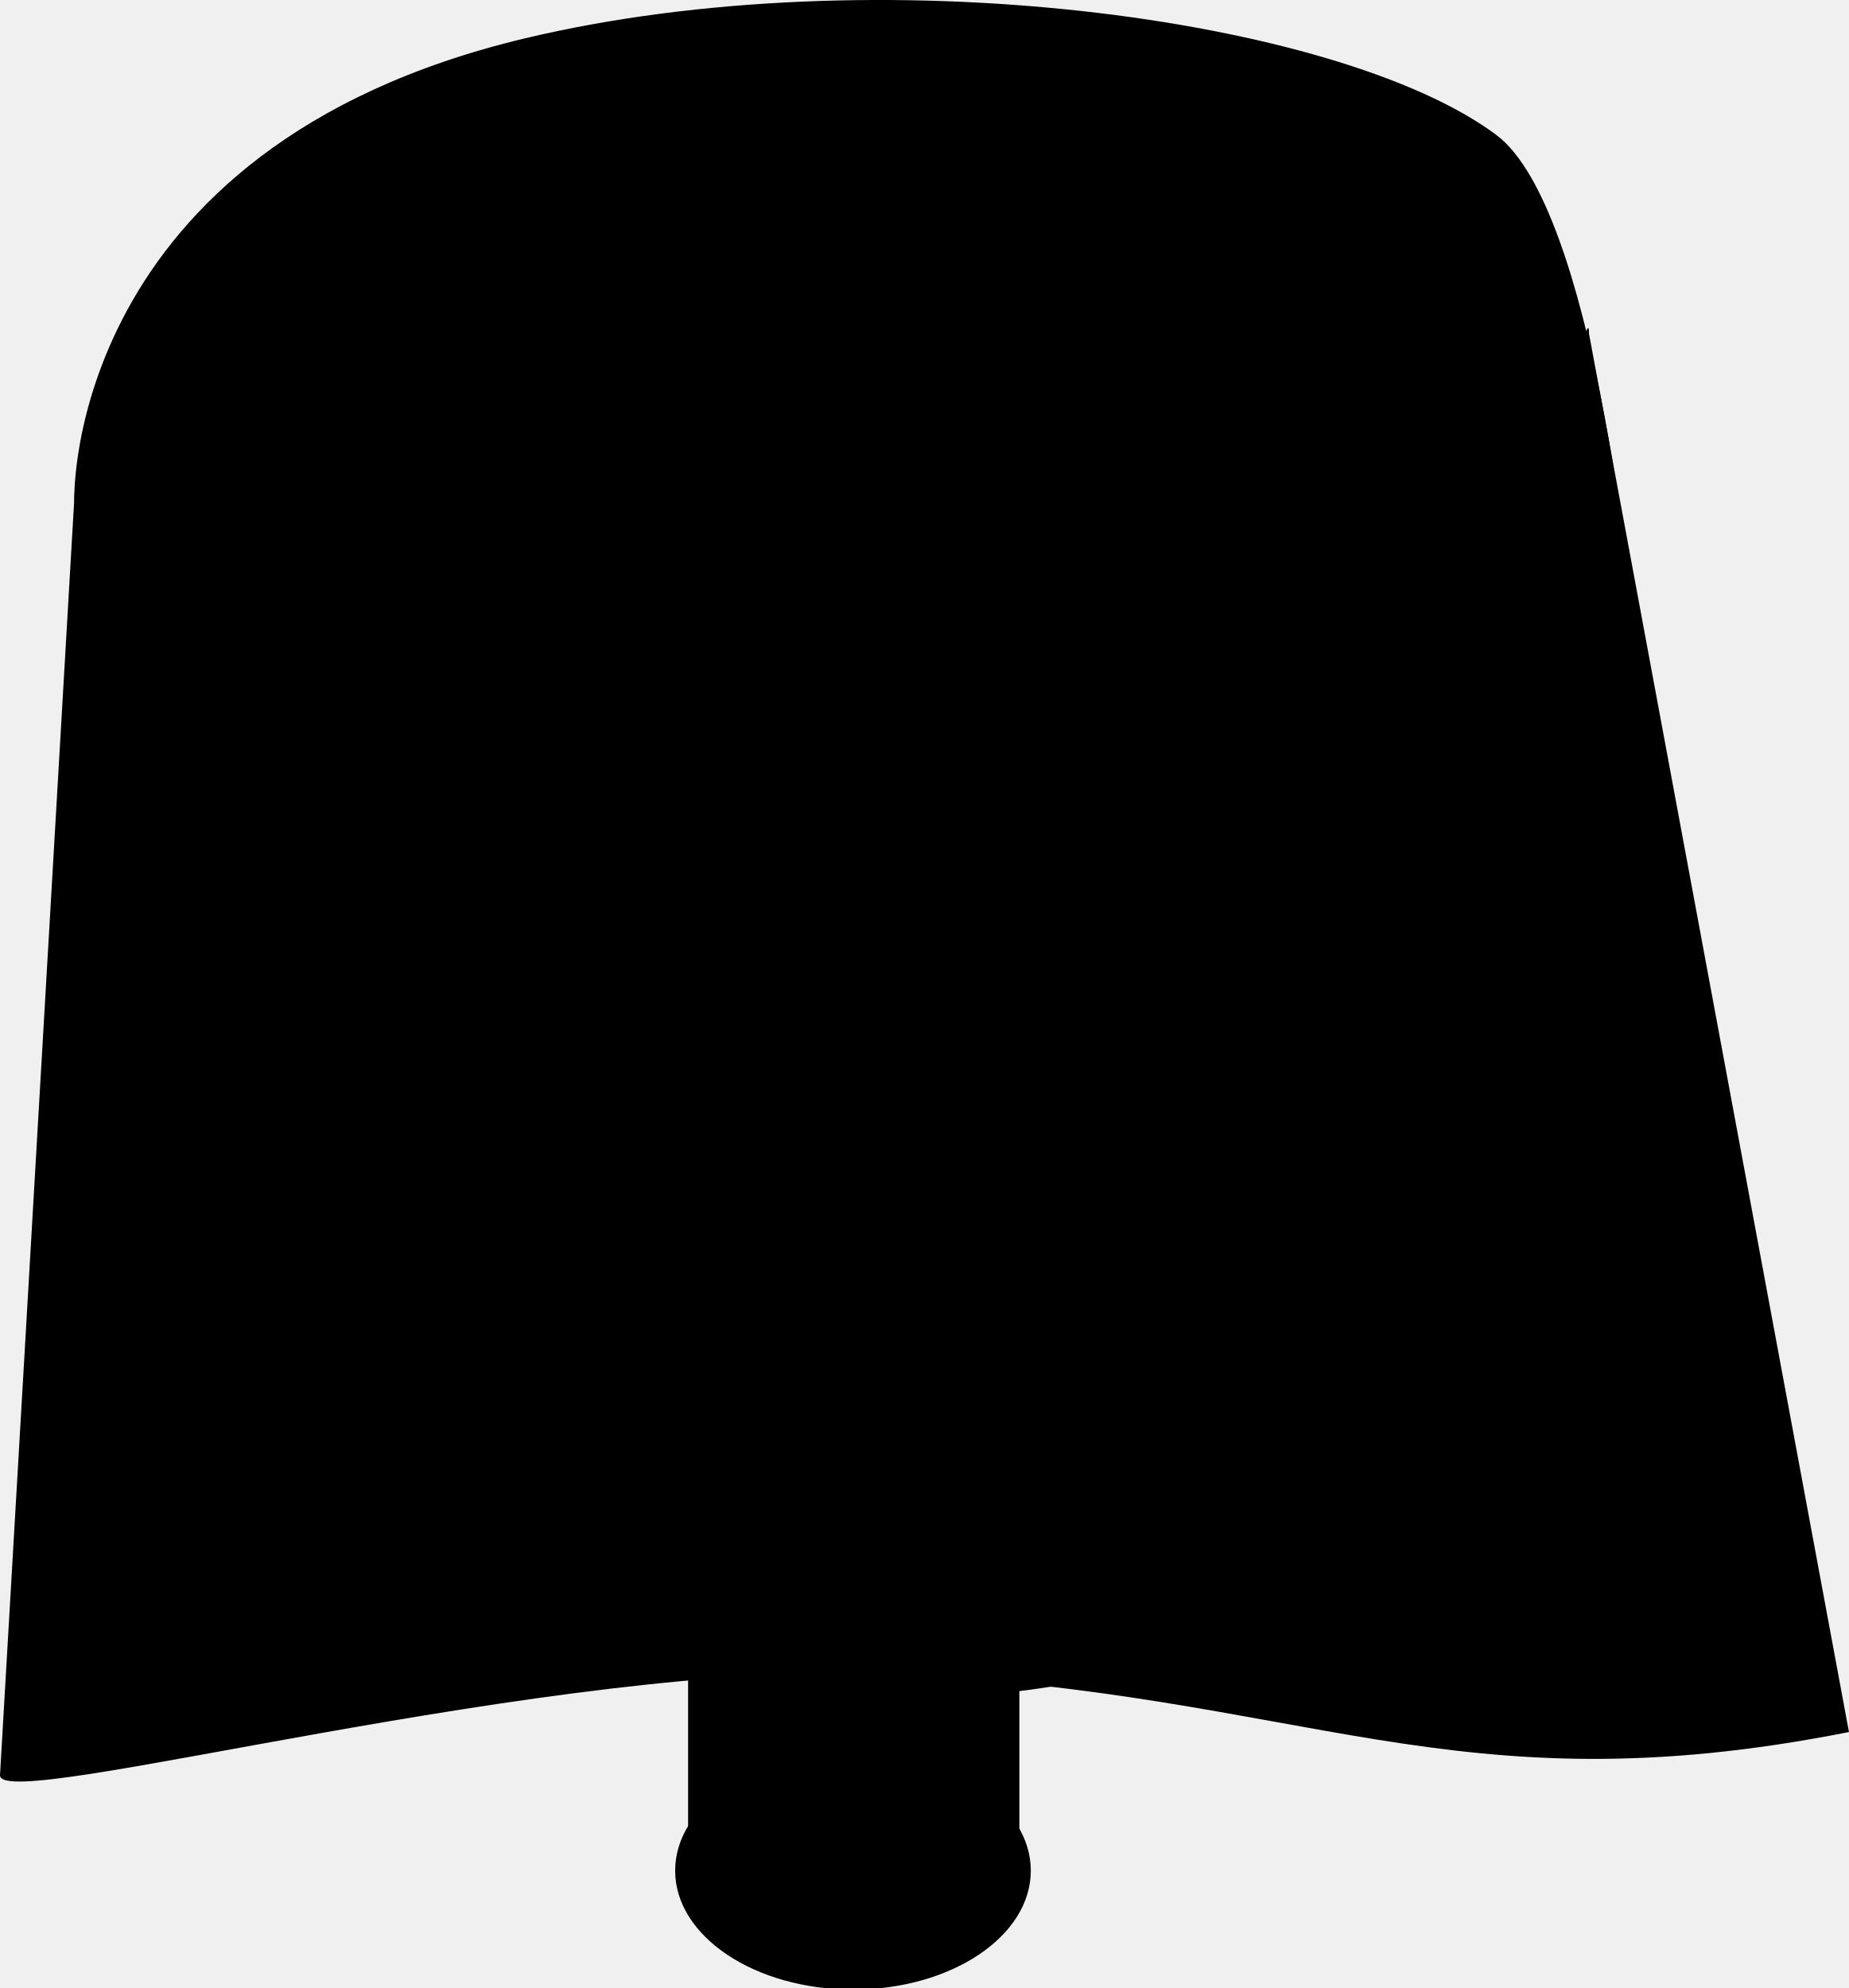
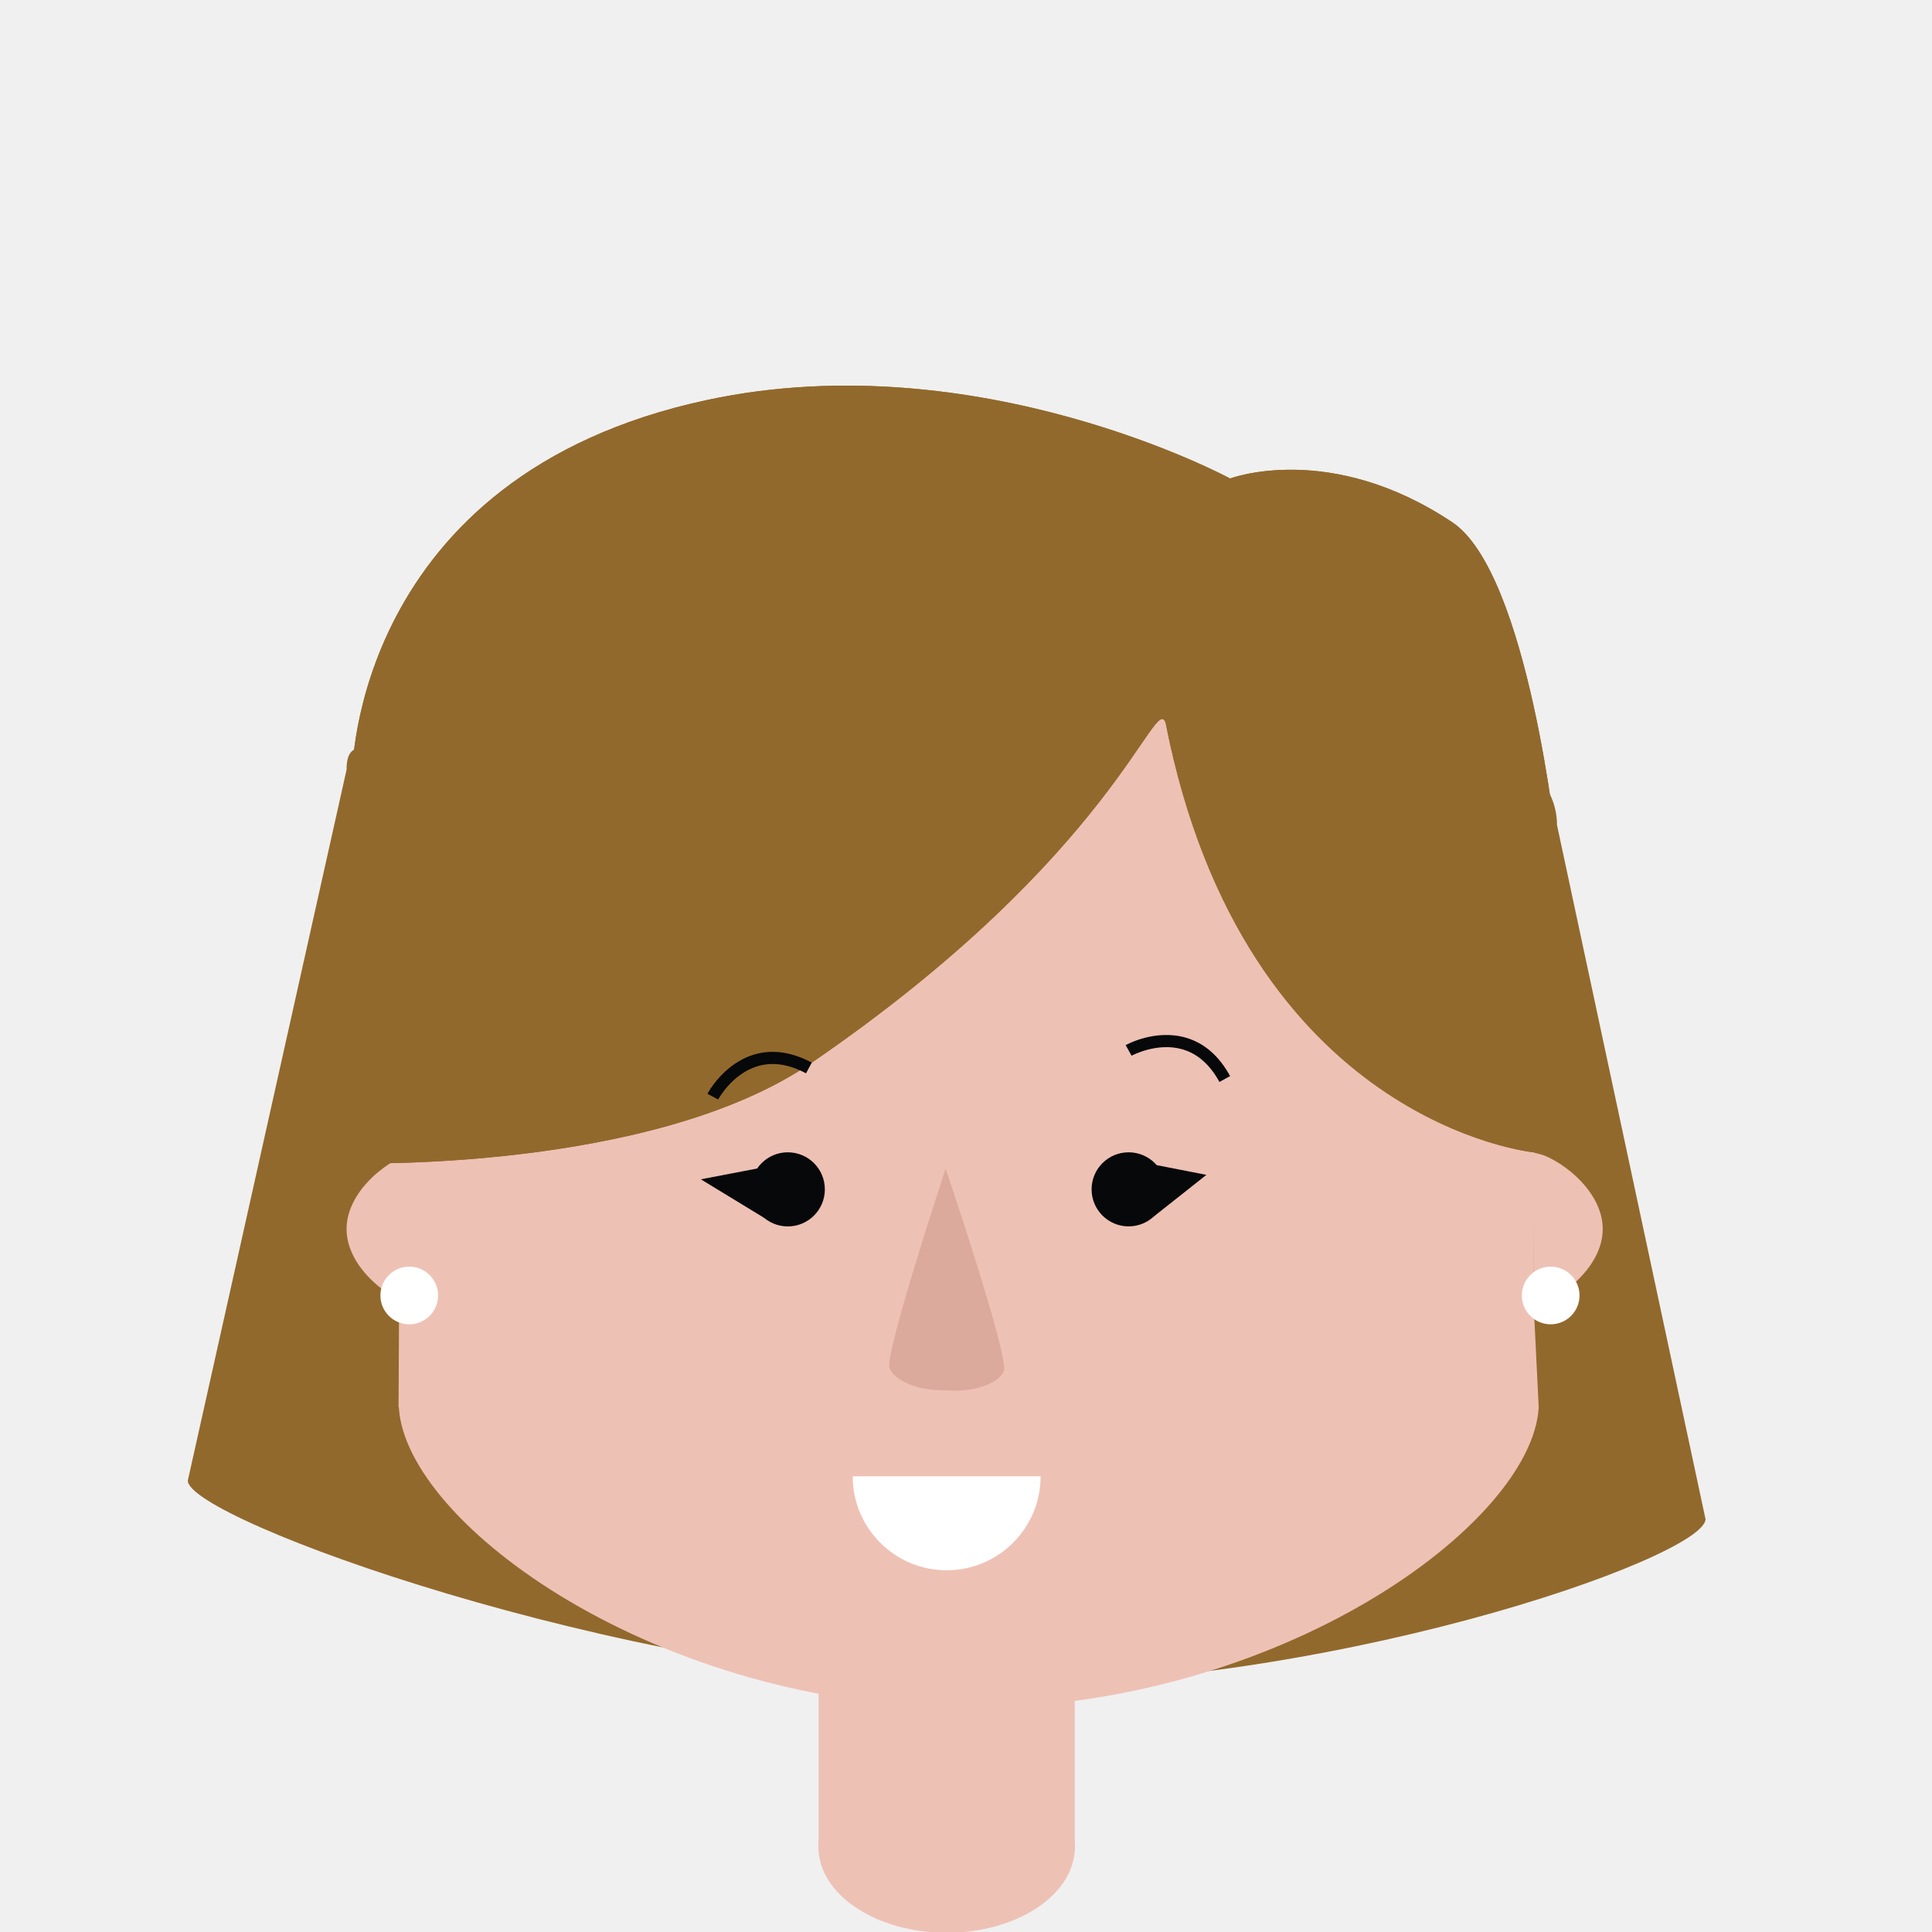
- <svg viewbox="-9 -18 92 98">
-   <path class="hair-1" d="M74.032,69.356c-15.971,3.16-21.634-1.575-38.354-2.329C22.191,66.419,0,72.64,0,71.089l2.975-51.115c0-1.551,1.792-1.255,3.728-1.255h53.807c1.938,0,3.113-6.909,3.113-5.358L74.032,69.356z" />
-   <g class="skin-1">
-     <path d="M64.995,27.014c0-13.073-13.138-23.811-29.344-23.811c-16.205,0-29.344,10.81-29.344,23.882c0,0.147-0.134,25.393-0.134,25.393h0.016c0.337,6.027,13.409,15.561,29.497,15.561s29.16-9.533,29.496-15.561l-0.257-5.265C64.926,47.213,64.995,27.162,64.995,27.014z" />
-     <path d="M7.055,39.276c-1.205,0.209-3.572,1.906-3.572,3.969s2.367,3.76,3.572,3.968V39.276z" />
-     <path d="M64.926,47.213c1.206-0.208,3.572-1.905,3.572-3.969c0-2.062-2.366-3.759-3.572-3.968V47.213z" />
-     <rect x="27.551" y="63.328" width="13.263" height="12.057" />
-     <ellipse cx="34.153" cy="74.907" rx="7.12" ry="4.761" />
+ <svg version="1.1" x="0px" y="0px" width="100px" height="100px" viewBox="0 0 100 100" enable-background="new 0 0 100 100" xml:space="preserve">
+   <g>
+     <path fill="#92692C" d="M88.277,78.627c0,1.998-20.068,9.033-38.133,8.574C32.119,86.744,9.721,78.635,9.721,76.635l8.217-36.795   c0-1.998,1.576-0.754,3.572-0.754h55.465c1.996,0,3.615,1.619,3.615,3.617L88.277,78.627z" />
+     <path fill="#EEC1B5" d="M79.453,47.381c0-13.074-13.139-23.812-29.345-23.812S20.762,34.379,20.762,47.451   c0,0.148-0.133,25.395-0.133,25.395h0.016c0.336,6.029,13.41,15.562,29.5,15.562c16.088,0,29.16-9.533,29.498-15.562l-0.258-5.264   C79.385,67.582,79.453,47.529,79.453,47.381z" />
+     <path fill="#EEC1B5" d="M21.51,59.645c-1.205,0.209-3.572,1.906-3.572,3.969s2.367,3.76,3.572,3.969V59.645z" />
+     <path fill="#EEC1B5" d="M79.385,67.582c1.205-0.209,3.572-1.906,3.572-3.969s-2.367-3.76-3.572-3.969V67.582z" />
+     <path fill="#92692C" d="M79.385,59.645c0,0-14.971-1.469-19.05-22.217c-0.529-1.68-2.592,6.793-18.317,17.574   c-8.338,5.719-24.08,5.205-24.08,5.205l0.292-20.131c0,0,0-15.451,18.387-19.377c14.013-2.992,27.054,4.068,27.054,4.068   s5.165-1.959,11.494,2.262c3.958,2.639,5.426,16.879,5.426,16.879l0.051,9.982C80.639,53.891,85.111,61.301,79.385,59.645z" />
+     <path fill="#92692C" d="M79.385,59.645c0,0-14.971-1.469-19.05-22.217c-0.529-1.68-2.592,6.793-18.317,17.574   c-8.338,5.719-24.08,5.205-24.08,5.205l0.292-20.131c0,0,0-15.451,18.387-19.377c14.013-2.992,27.054,4.068,27.054,4.068   s5.165-1.959,11.494,2.262c3.958,2.639,5.426,16.879,5.426,16.879l0.051,9.982C80.639,53.891,85.111,61.301,79.385,59.645z" />
+     <circle fill="#060809" cx="40.776" cy="61.561" r="1.918" />
+     <circle fill="#060809" cx="58.418" cy="61.56" r="1.917" />
+     <g>
+       <path fill="#060809" d="M63.117,56.002c-0.485-0.891-1.126-1.459-1.908-1.688c-1.321-0.385-2.628,0.324-2.639,0.33l-0.305-0.549    c0.062-0.035,1.538-0.842,3.115-0.385c0.95,0.275,1.72,0.943,2.289,1.988L63.117,56.002z" />
+     </g>
+     <g>
+       <path fill="#060809" d="M37.172,56.908l-0.556-0.293c0.034-0.061,0.829-1.547,2.397-2.025c0.943-0.289,1.955-0.15,3.004,0.412    l-0.297,0.553c-0.896-0.479-1.746-0.602-2.525-0.363C37.877,55.596,37.18,56.896,37.172,56.908z" />
+     </g>
+     <polyline fill="#060809" points="59.354,60.207 62.443,60.811 59.723,62.963  " />
+     <polyline fill="#060809" points="39.191,60.482 36.275,61.041 39.576,63.051  " />
+     <circle fill="#FFFFFF" cx="80.263" cy="67.053" r="1.493" />
+     <circle fill="#FFFFFF" cx="21.183" cy="67.053" r="1.493" />
  </g>
-   <path class="hair-1" d="M59.906,5.399C53.577,0.685,35.032-1.808,21.02,1.535C2.634,5.92,2.975,19.974,2.975,19.974l2.378,20.14c1.853,0.417,19.051-23.618,19.051-23.618s0.474,2.633-3.563,8.447c-5.515,7.943-5.994,8.26-5.994,8.26c31.362,3.047,40.602-13.955,40.602-13.955s9.156,22.181,9.885,20.027V24.257C65.332,24.257,63.864,8.347,59.906,5.399z" />
-   <g class="eyes-1">
-     <circle cx="26.319" cy="41.192" r="1.918" />
-     <polyline points="24.735,40.113 21.819,40.673 25.119,42.683 " />
-     <path d="M22.717,36.541l-0.558-0.294c0.034-0.062,0.831-1.546,2.397-2.025c0.944-0.289,1.956-0.15,3.005,0.412l-0.298,0.553c-0.896-0.479-1.745-0.602-2.524-0.363C23.42,35.228,22.724,36.528,22.717,36.541z" />
-     <circle cx="43.96" cy="41.191" r="1.917" />
-     <polyline points="44.896,39.839 47.986,40.442 45.265,42.595 " />
-     <path d="M48.659,35.634c-0.485-0.891-1.125-1.458-1.907-1.687c-1.322-0.386-2.628,0.323-2.64,0.329l-0.305-0.549c0.062-0.035,1.539-0.842,3.115-0.386c0.95,0.276,1.72,0.944,2.29,1.99L48.659,35.634z" />
+   <g>
+     <rect x="42.368" y="83.697" fill="#EEC1B5" width="13.262" height="12.059" />
+     <ellipse fill="#EEC1B5" cx="48.999" cy="95.602" rx="6.636" ry="4.438" />
+     <path fill="#FFFFFF" d="M48.999,81.277c2.686,0,4.863-2.178,4.863-4.863h-9.727C44.136,79.1,46.312,81.277,48.999,81.277z" />
+     <path fill="#DCAA9D" d="M48.946,60.482c0,0-3.17,9.602-2.908,10.326c0.242,0.666,1.555,1.209,2.93,1.148   c1.367,0.139,2.711-0.328,2.988-0.979C52.261,70.271,48.946,60.482,48.946,60.482z" />
  </g>
-   <g class="white-1">
-     <circle cx="65.804" cy="46.685" r="1.493" />
-     <circle cx="6.728" cy="46.685" r="1.493" />
-   </g>
-   <path class="nose-1" d="M35.205,40.113c0,0-3.17,9.603-2.908,10.325c0.241,0.667,1.556,1.21,2.93,1.15c1.368,0.137,2.711-0.329,2.989-0.98C38.52,49.901,35.205,40.113,35.205,40.113z" />
-   <g class="hair-1">
-     <circle cx="45.082" cy="48.177" r="0.438" />
-     <circle cx="49.338" cy="46.751" r="0.414" />
-     <circle cx="48.998" cy="49.912" r="0.316" />
-     <circle cx="22.597" cy="48.177" r="0.438" />
-     <circle cx="26.853" cy="46.751" r="0.414" />
-     <circle cx="26.513" cy="49.912" r="0.316" />
-   </g>
-   <path class="white-1" d="M35.14,60.909c2.688,0,4.865-2.18,4.865-4.865h-9.728C30.277,58.729,32.453,60.909,35.14,60.909z" />
</svg>
